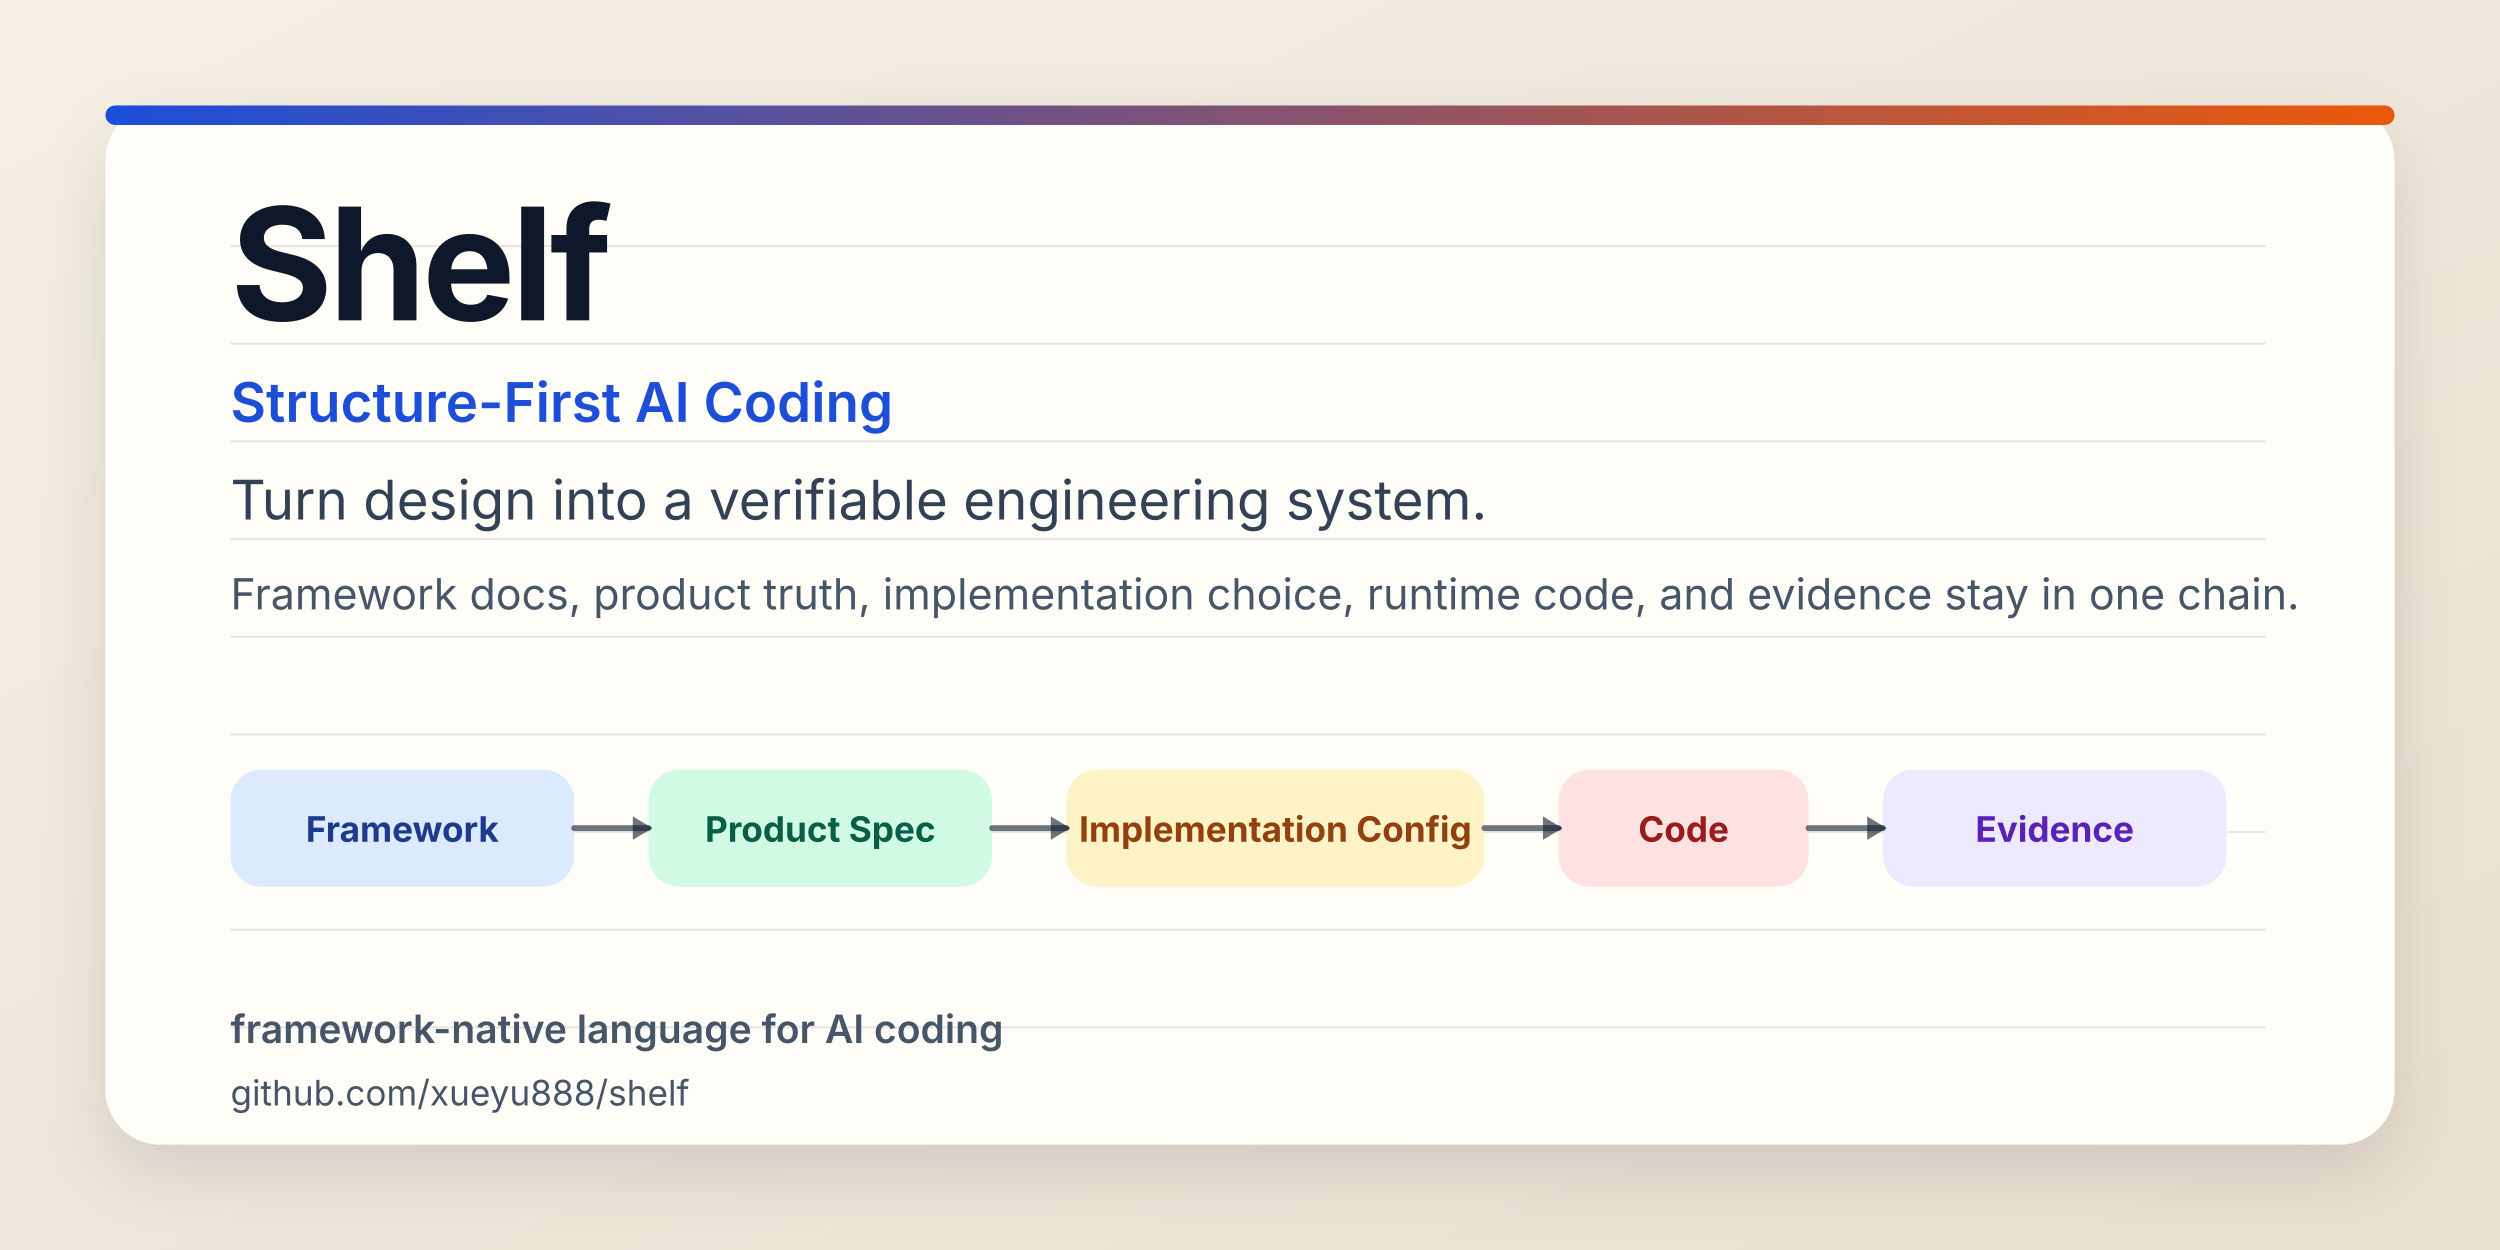
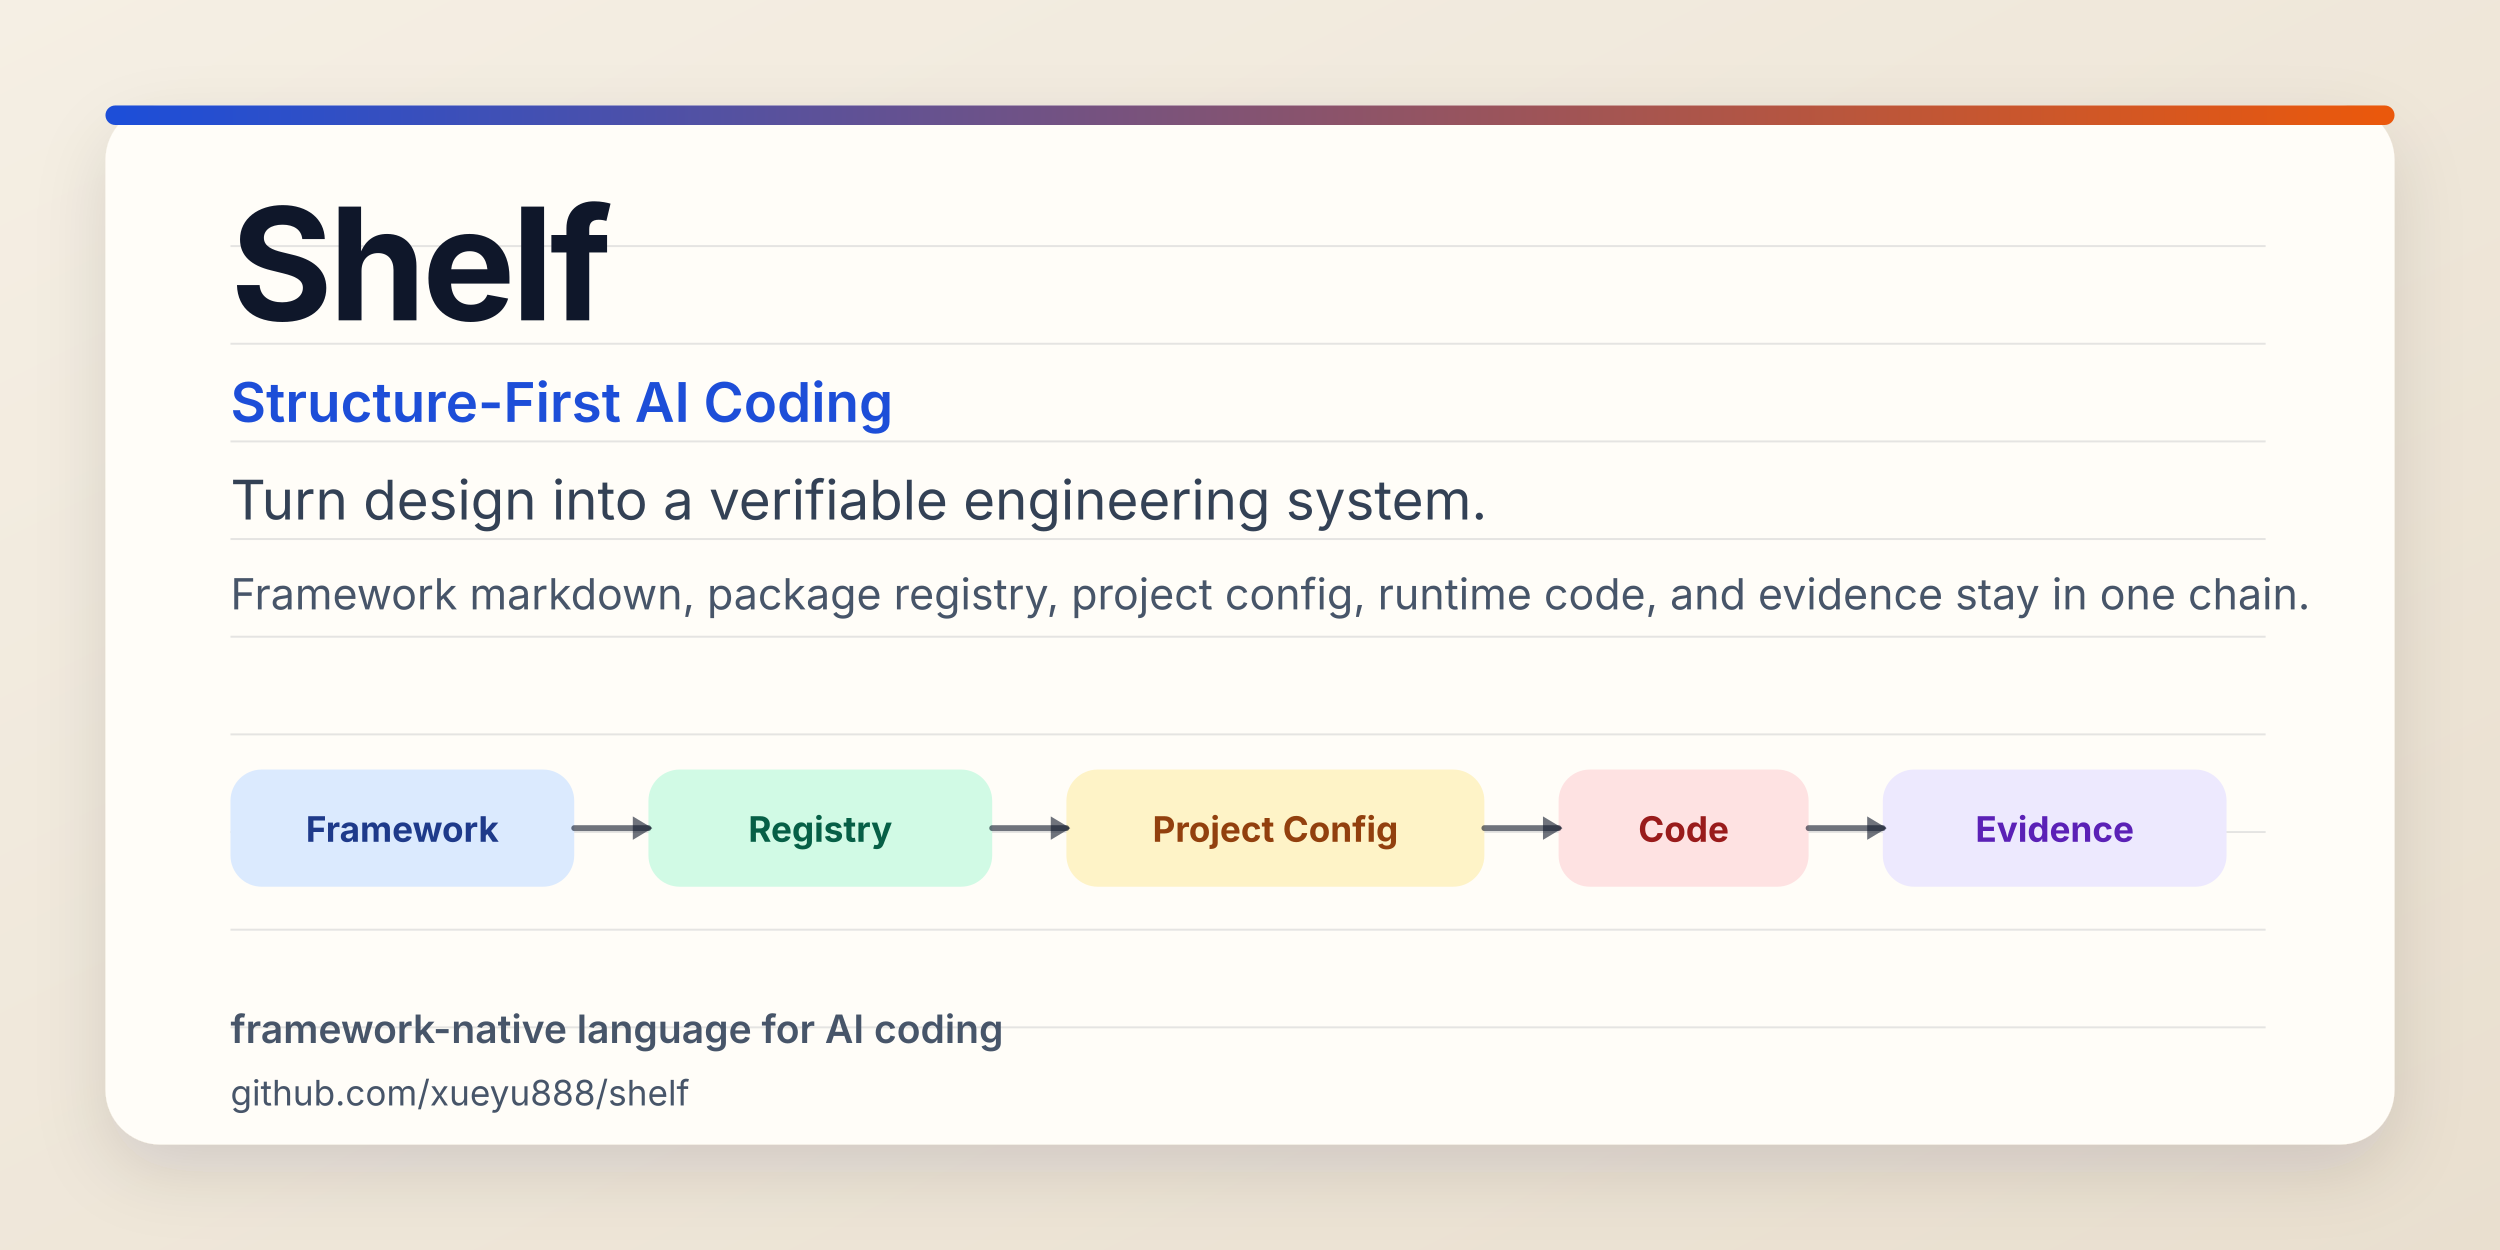
<svg xmlns="http://www.w3.org/2000/svg" width="1280" height="640" viewBox="0 0 1280 640" role="img" aria-labelledby="title desc">
  <defs>
    <linearGradient id="bg" x1="0" y1="0" x2="1" y2="1">
      <stop offset="0%" stop-color="#f5efe4" />
      <stop offset="100%" stop-color="#e9dfcf" />
    </linearGradient>
    <linearGradient id="bar" x1="0" y1="0" x2="1" y2="0">
      <stop offset="0%" stop-color="#1d4ed8" />
      <stop offset="100%" stop-color="#ea580c" />
    </linearGradient>
    <filter id="shadow" x="-10%" y="-10%" width="120%" height="120%">
      <feDropShadow dx="0" dy="14" stdDeviation="18" flood-color="#0f172a" flood-opacity="0.12" />
    </filter>
  </defs>
  <rect width="1280" height="640" fill="url(#bg)" />
  <rect x="54" y="54" width="1172" height="532" rx="28" fill="#fffdf8" filter="url(#shadow)" />
  <rect x="54" y="54" width="1172" height="10" rx="5" fill="url(#bar)" />
  <g opacity="0.12" stroke="#1e293b" stroke-width="1">
    <path d="M118 126 H1160" />
    <path d="M118 176 H1160" />
    <path d="M118 226 H1160" />
    <path d="M118 276 H1160" />
    <path d="M118 326 H1160" />
    <path d="M118 376 H1160" />
    <path d="M118 426 H1160" />
    <path d="M118 476 H1160" />
    <path d="M118 526 H1160" />
  </g>
  <g font-family="Inter, Segoe UI, Helvetica, Arial, sans-serif" fill="#0f172a">
    <text x="118" y="164" font-size="80" font-weight="700" letter-spacing="-2">Shelf</text>
    <text x="118" y="216" font-size="28" font-weight="600" fill="#1d4ed8">Structure-First AI Coding</text>
    <text x="118" y="266" font-size="28" font-weight="400" fill="#334155">
      Turn design into a verifiable engineering system.
    </text>
    <text x="118" y="312" font-size="22" font-weight="400" fill="#475569">
-       Framework docs, product truth, implementation choice, runtime code, and evidence stay in one chain.
+       Framework markdown, package registry, project config, runtime code, and evidence stay in one chain.
    </text>
  </g>
  <g font-family="Inter, Segoe UI, Helvetica, Arial, sans-serif" font-size="18" font-weight="700" text-anchor="middle">
    <rect x="118" y="394" width="176" height="60" rx="16" fill="#dbeafe" />
    <text x="206" y="431" fill="#1e3a8a">Framework</text>
    <rect x="332" y="394" width="176" height="60" rx="16" fill="#d1fae5" />
-     <text x="420" y="431" fill="#065f46">Product Spec</text>
+     <text x="420" y="431" fill="#065f46">Registry</text>
    <rect x="546" y="394" width="214" height="60" rx="16" fill="#fef3c7" />
-     <text x="653" y="431" fill="#92400e">Implementation Config</text>
+     <text x="653" y="431" fill="#92400e">Project Config</text>
    <rect x="798" y="394" width="128" height="60" rx="16" fill="#fee2e2" />
    <text x="862" y="431" fill="#991b1b">Code</text>
    <rect x="964" y="394" width="176" height="60" rx="16" fill="#ede9fe" />
    <text x="1052" y="431" fill="#5b21b6">Evidence</text>
  </g>
  <g stroke="#0f172a" stroke-width="3" stroke-linecap="round" opacity="0.6">
    <path d="M294 424 H332" />
    <path d="M508 424 H546" />
    <path d="M760 424 H798" />
    <path d="M926 424 H964" />
  </g>
  <g fill="#0f172a" opacity="0.6">
    <path d="M324 418 l10 6 -10 6 z" />
    <path d="M538 418 l10 6 -10 6 z" />
    <path d="M790 418 l10 6 -10 6 z" />
    <path d="M956 418 l10 6 -10 6 z" />
  </g>
  <g font-family="Inter, Segoe UI, Helvetica, Arial, sans-serif" fill="#475569">
    <text x="118" y="534" font-size="20" font-weight="600">framework-native language for AI coding</text>
    <text x="118" y="566" font-size="18" font-weight="400">github.com/xueyu888/shelf</text>
  </g>
</svg>
